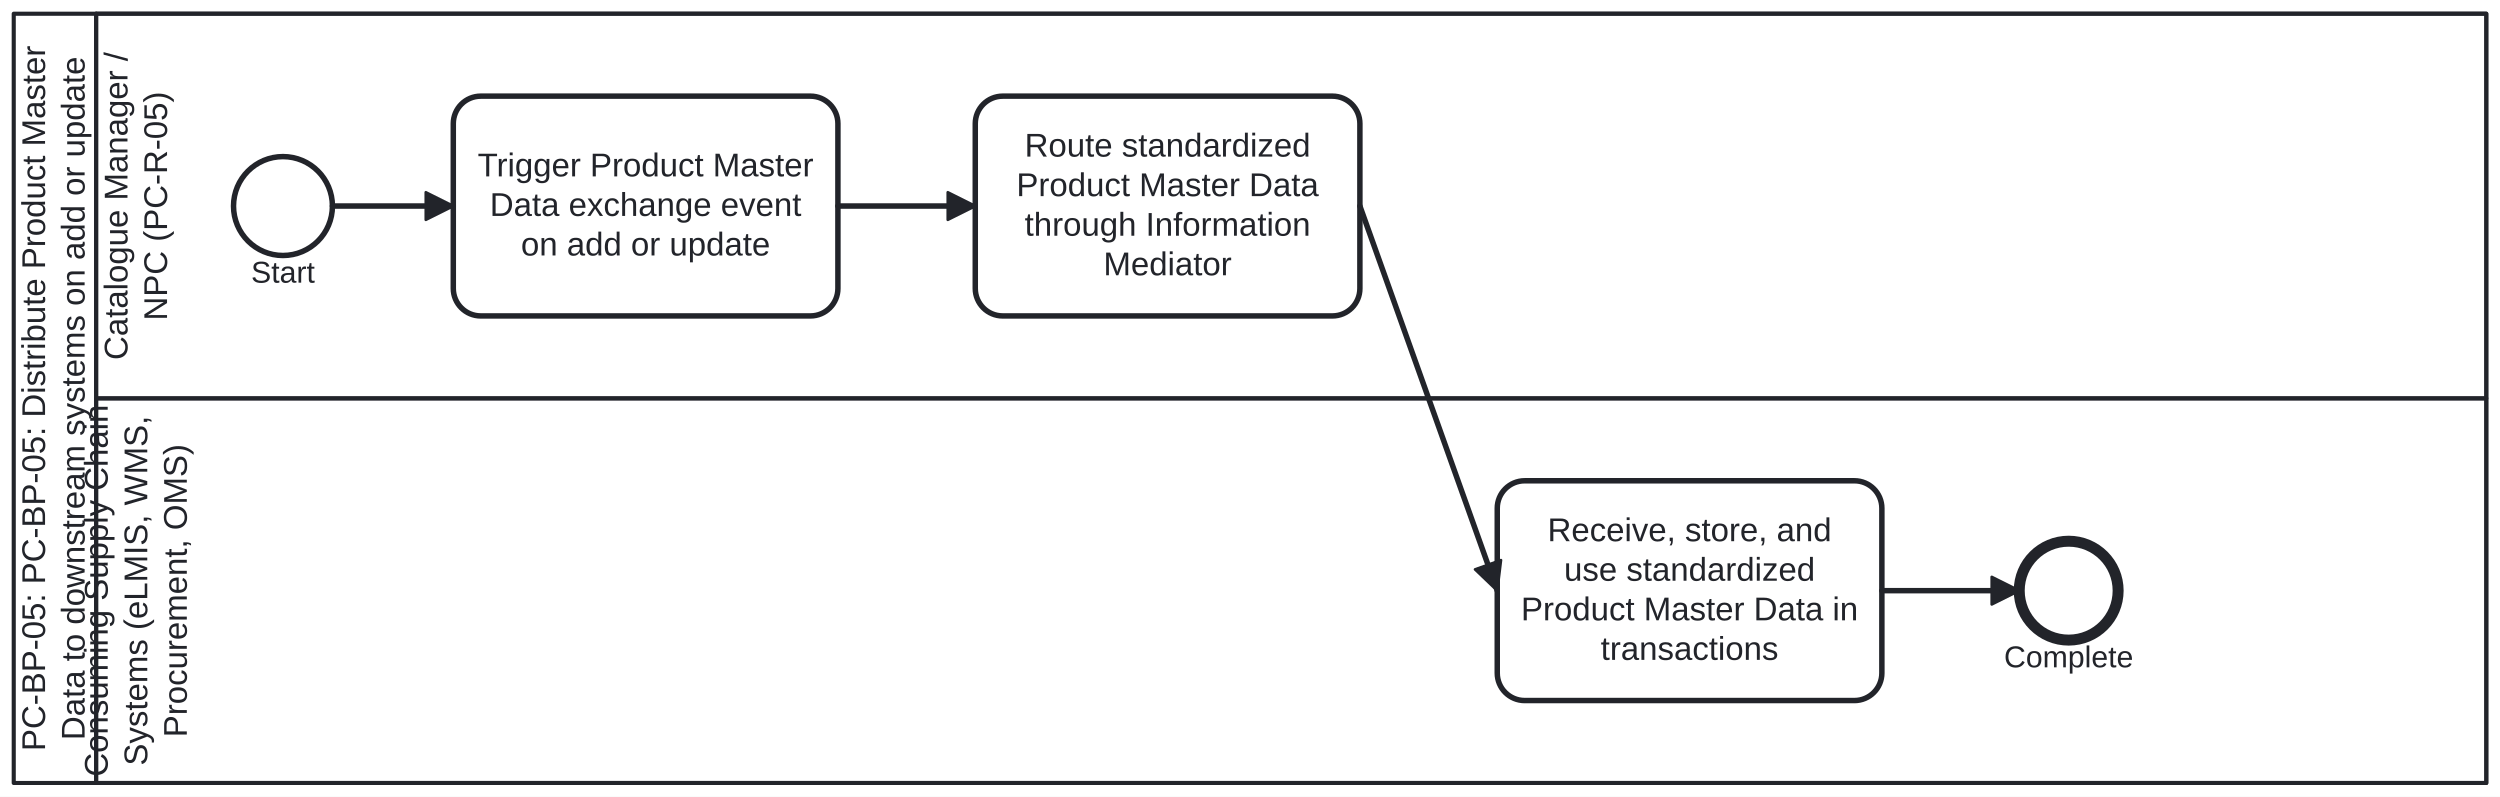
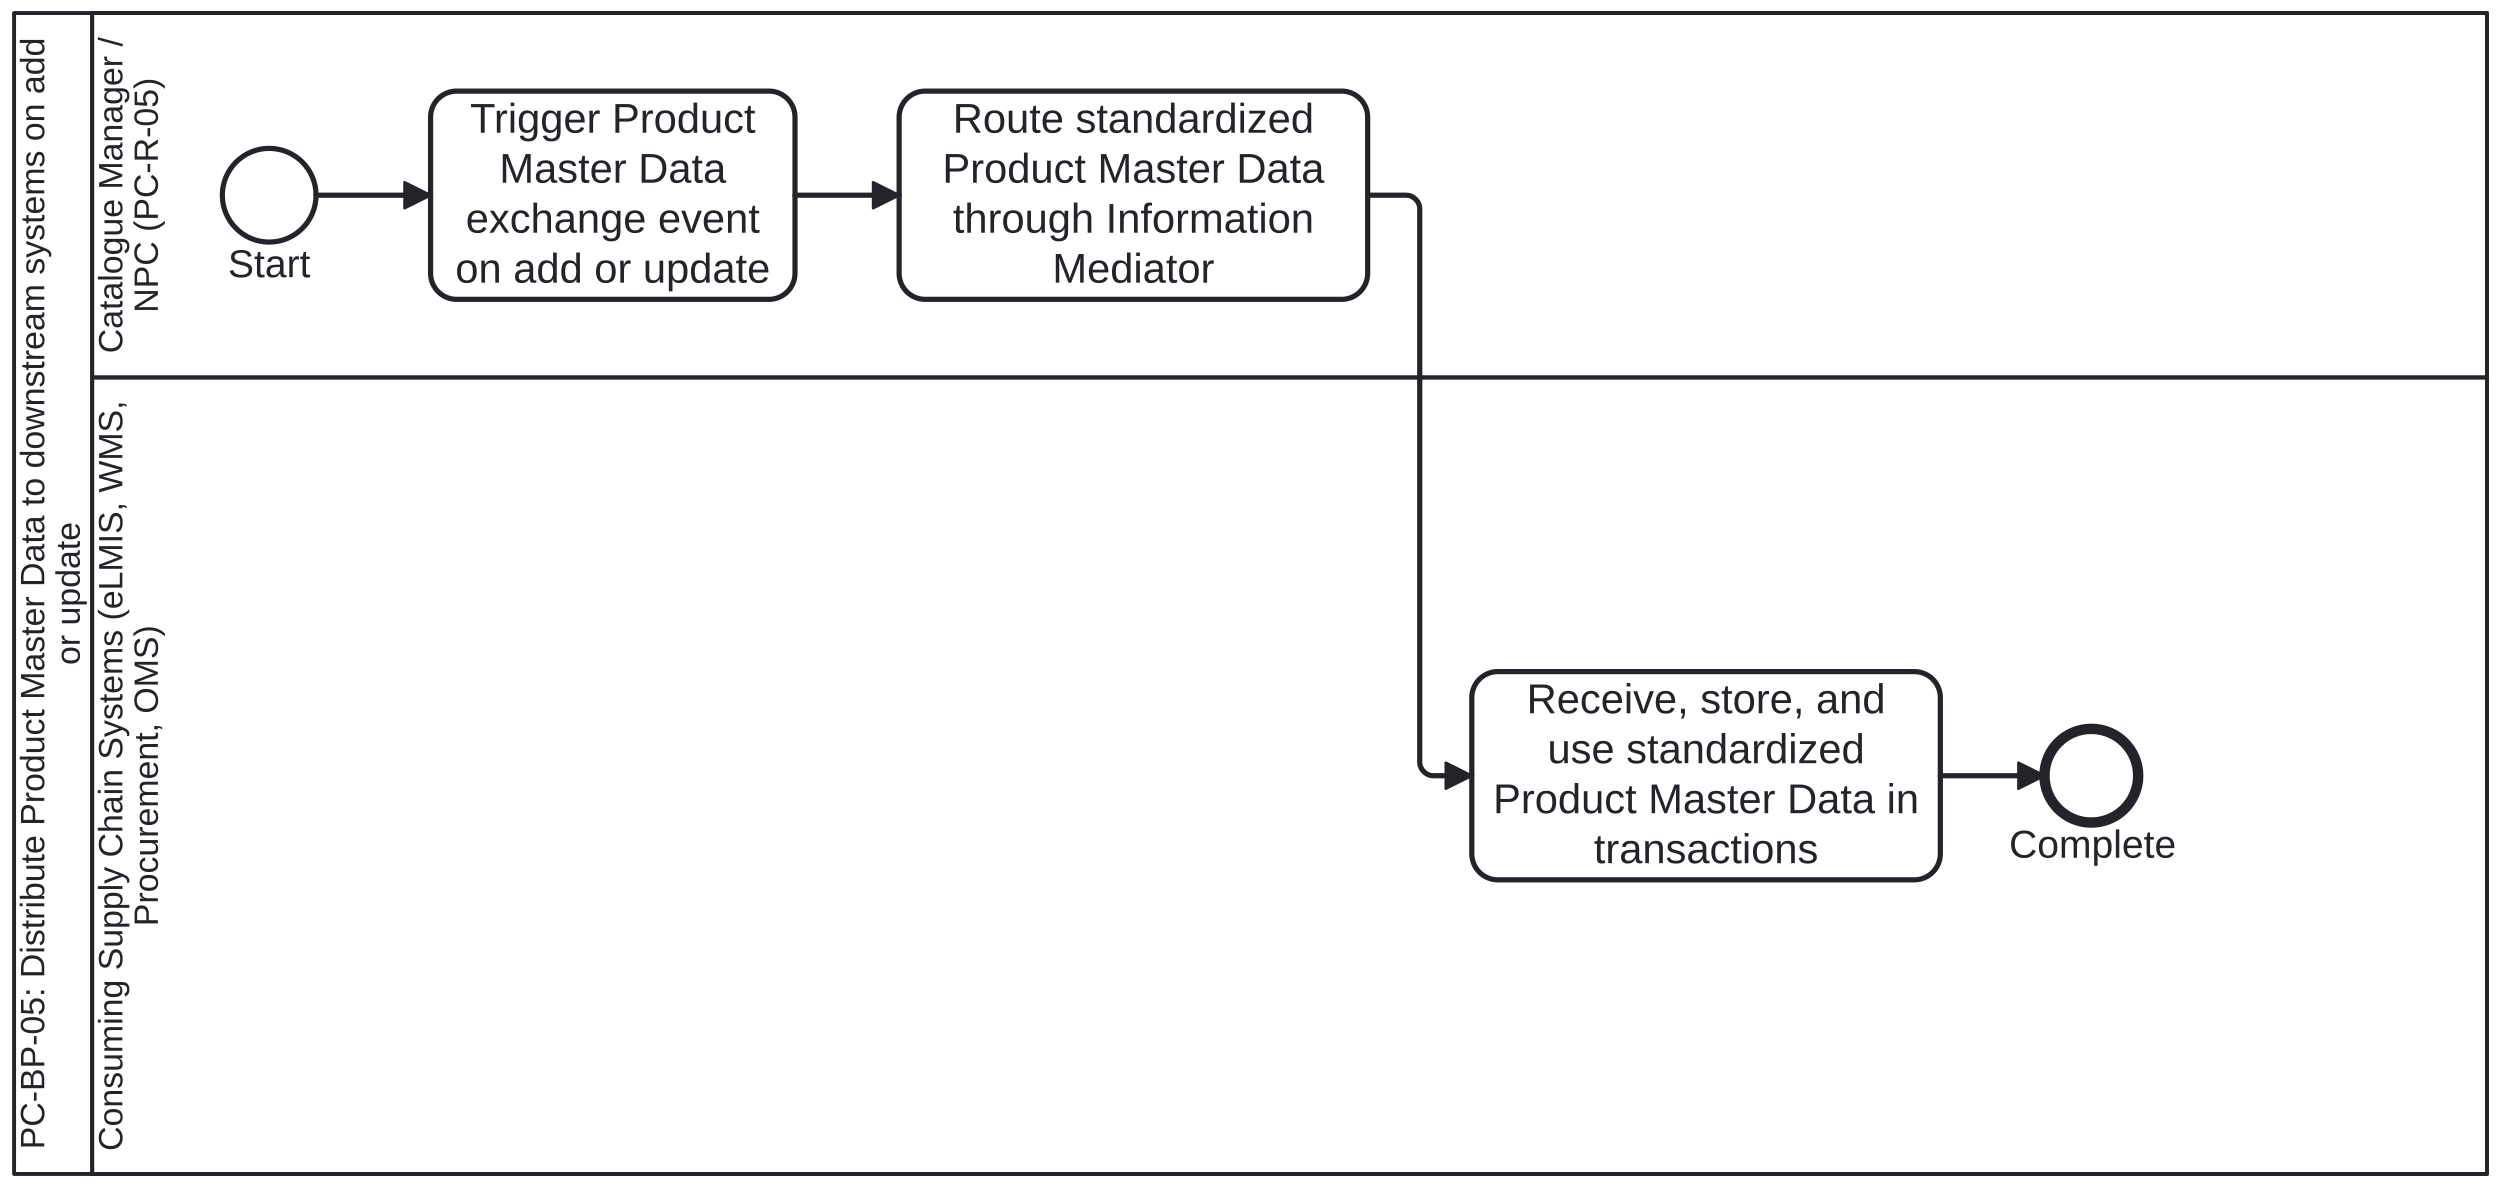
- <svg xmlns="http://www.w3.org/2000/svg" width="100%" style="max-width:100%;height:auto" viewBox="95 55 910 290" version="1.1">
-   <rect x="95" y="55" width="910" height="290" fill="#ffffff" />
+ <svg xmlns="http://www.w3.org/2000/svg" width="100%" style="max-width:100%;height:auto" viewBox="94.588 55 960.412 456" version="1.1">
+   <rect x="94.588" y="55" width="960.412" height="456" fill="#ffffff" />
  <g class="djs-group">
    <g class="djs-element djs-shape" data-element-id="Participant_PC_BP_05" style="display: block;" transform="matrix(1 0 0 1 100 60)">
      <g class="djs-visual">
-         <rect x="0" y="0" width="900" height="280" rx="0" ry="0" style="stroke-linecap: round; stroke-linejoin: round; stroke: rgb(34, 36, 42); stroke-width: 1.5px; fill: white; fill-opacity: 0.95;" />
-         <path style="fill: none; stroke-linecap: round; stroke-linejoin: round; stroke: rgb(34, 36, 42); stroke-width: 1.5px;" d="M30,0L30,280" />
-         <text lineHeight="1.2" class="djs-label" style="font-family: Arial, sans-serif; font-size: 12px; font-weight: normal; fill: rgb(34, 36, 42);" transform="matrix(-1.83697e-16 -1 1 -1.83697e-16 0 280)">
-           <tspan x="11.624" y="11.4">PC-BP-05: PC-BP-05: Distribute Product Master </tspan>
-           <tspan x="15.6" y="25.8">Data to downstream systems on add or update</tspan>
+         <rect x="0" y="0" width="950" height="446" rx="0" ry="0" style="stroke-linecap: round; stroke-linejoin: round; stroke: rgb(34, 36, 42); stroke-width: 1.5px; fill: white; fill-opacity: 0.95;" />
+         <path style="fill: none; stroke-linecap: round; stroke-linejoin: round; stroke: rgb(34, 36, 42); stroke-width: 1.5px;" d="M30,0L30,446" />
+         <text lineHeight="1.05" class="djs-label" transform="matrix(-1.83697e-16 -1 1 -1.83697e-16 0 446)" style="font-family: Arial, sans-serif; font-size: 13px; font-weight: normal; fill: rgb(34, 36, 42);">
+           <tspan x="9.497" y="11.588">PC-BP-05: Distribute Product Master Data to downstream systems on add </tspan>
+           <tspan x="195.534" y="25.238">or update</tspan>
        </text>
      </g>
-       <rect class="djs-hit djs-hit-all" x="0" y="0" width="900" height="280" style="fill: none; stroke-opacity: 0; stroke: white; stroke-width: 15px;" />
+       <rect class="djs-hit djs-hit-all" x="0" y="0" width="950" height="446" style="fill: none; stroke-opacity: 0; stroke: white; stroke-width: 15px;" />
    </g>
    <g class="djs-children">
      <g class="djs-group">
        <g class="djs-element djs-shape" data-element-id="Lane_2" style="display: block;" transform="matrix(1 0 0 1 130 200)">
          <g class="djs-visual">
-             <rect x="0" y="0" width="870" height="140" rx="0" ry="0" style="stroke-linecap: round; stroke-linejoin: round; stroke: rgb(34, 36, 42); stroke-width: 1.5px; fill: white; fill-opacity: 0.25;" />
-             <text lineHeight="1.2" class="djs-label" style="font-family: Arial, sans-serif; font-size: 12px; font-weight: normal; fill: rgb(34, 36, 42);" transform="matrix(-1.83697e-16 -1 1 -1.83697e-16 0 140)">
-               <tspan x="2.295" y="4.2">Consuming Supply Chain</tspan>
-               <tspan x="6.326" y="18.6">Systems (eLMIS, WMS, </tspan>
-               <tspan x="16.653" y="33">Procurement, OMS)</tspan>
+             <rect x="0" y="0" width="920" height="306" rx="0" ry="0" style="stroke-linecap: round; stroke-linejoin: round; stroke: rgb(34, 36, 42); stroke-width: 1.5px; fill: white; fill-opacity: 0.25;" />
+             <text lineHeight="1.05" class="djs-label" transform="matrix(-1.83697e-16 -1 1 -1.83697e-16 0 306)" style="font-family: Arial, sans-serif; font-size: 13px; font-weight: normal; fill: rgb(34, 36, 42);">
+               <tspan x="8.867" y="11.588">Consuming Supply Chain Systems (eLMIS, WMS, </tspan>
+               <tspan x="95.208" y="25.238">Procurement, OMS)</tspan>
            </text>
          </g>
-           <rect class="djs-hit djs-hit-all" x="0" y="0" width="870" height="140" style="fill: none; stroke-opacity: 0; stroke: white; stroke-width: 15px;" />
+           <rect class="djs-hit djs-hit-all" x="0" y="0" width="920" height="306" style="fill: none; stroke-opacity: 0; stroke: white; stroke-width: 15px;" />
        </g>
      </g>
      <g class="djs-group">
        <g class="djs-element djs-shape" data-element-id="Lane_1" style="display: block;" transform="matrix(1 0 0 1 130 60)">
          <g class="djs-visual">
-             <rect x="0" y="0" width="870" height="140" rx="0" ry="0" style="stroke-linecap: round; stroke-linejoin: round; stroke: rgb(34, 36, 42); stroke-width: 1.5px; fill: white; fill-opacity: 0.25;" />
-             <text lineHeight="1.2" class="djs-label" style="font-family: Arial, sans-serif; font-size: 12px; font-weight: normal; fill: rgb(34, 36, 42);" transform="matrix(-1.83697e-16 -1 1 -1.83697e-16 0 140)">
-               <tspan x="13.964" y="11.4">Catalogue Manager / </tspan>
-               <tspan x="28.331" y="25.8">NPC (PC-R-05)</tspan>
+             <rect x="0" y="0" width="920" height="140" rx="0" ry="0" style="stroke-linecap: round; stroke-linejoin: round; stroke: rgb(34, 36, 42); stroke-width: 1.5px; fill: white; fill-opacity: 0.25;" />
+             <text lineHeight="1.05" class="djs-label" transform="matrix(-1.83697e-16 -1 1 -1.83697e-16 0 140)" style="font-family: Arial, sans-serif; font-size: 13px; font-weight: normal; fill: rgb(34, 36, 42);">
+               <tspan x="9.294" y="11.588">Catalogue Manager / </tspan>
+               <tspan x="24.859" y="25.238">NPC (PC-R-05)</tspan>
            </text>
          </g>
-           <rect class="djs-hit djs-hit-all" x="0" y="0" width="870" height="140" style="fill: none; stroke-opacity: 0; stroke: white; stroke-width: 15px;" />
+           <rect class="djs-hit djs-hit-all" x="0" y="0" width="920" height="140" style="fill: none; stroke-opacity: 0; stroke: white; stroke-width: 15px;" />
        </g>
      </g>
      <g class="djs-group">
        <g class="djs-element djs-shape" data-element-id="StartEvent_1" style="display: block;" transform="matrix(1 0 0 1 180 112)">
          <g class="djs-visual">
            <circle cx="18" cy="18" r="18" style="stroke-linecap: round; stroke-linejoin: round; stroke: rgb(34, 36, 42); stroke-width: 2px; fill: white; fill-opacity: 0.95;" />
          </g>
          <rect class="djs-hit djs-hit-all" x="0" y="0" width="36" height="36" style="fill: none; stroke-opacity: 0; stroke: white; stroke-width: 15px;" />
        </g>
      </g>
      <g class="djs-group">
-         <g class="djs-element djs-shape" data-element-id="StartEvent_1_label" style="display: block;" transform="matrix(1 0 0 1 186 148)">
+         <g class="djs-element djs-shape" data-element-id="StartEvent_1_label" style="display: block;" transform="matrix(1 0 0 1 182 148)">
          <g class="djs-visual">
-             <text lineHeight="1.2" class="djs-label" style="font-family: Arial, sans-serif; font-size: 11px; font-weight: normal; fill: rgb(34, 36, 42);">
-               <tspan x="0.385" y="9.9">Start</tspan>
+             <text lineHeight="1.2" class="djs-label" style="font-family: Arial, sans-serif; font-size: 15px; font-weight: normal; fill: rgb(34, 36, 42);">
+               <tspan x="0.161" y="13.5">Start</tspan>
            </text>
          </g>
-           <rect class="djs-hit djs-hit-all" x="0" y="0" width="24" height="14" style="fill: none; stroke-opacity: 0; stroke: white; stroke-width: 15px;" />
+           <rect class="djs-hit djs-hit-all" x="0" y="0" width="32" height="18" style="fill: none; stroke-opacity: 0; stroke: white; stroke-width: 15px;" />
        </g>
      </g>
      <g class="djs-group">
        <g class="djs-element djs-shape" data-element-id="Task_1" style="display: block;" transform="matrix(1 0 0 1 260 90)">
          <g class="djs-visual">
            <rect x="0" y="0" width="140" height="80" rx="10" ry="10" style="stroke-linecap: round; stroke-linejoin: round; stroke: rgb(34, 36, 42); stroke-width: 2px; fill: white; fill-opacity: 0.95;" />
-             <text lineHeight="1.2" class="djs-label" style="font-family: Arial, sans-serif; font-size: 12px; font-weight: normal; fill: rgb(34, 36, 42);">
-               <tspan x="8.869" y="29.2">Trigger Product Master</tspan>
-               <tspan x="13.293" y="43.6">Data exchange event </tspan>
-               <tspan x="24.628" y="58">on add or update</tspan>
+             <text lineHeight="1.2" class="djs-label" style="font-family: Arial, sans-serif; font-size: 16px; font-weight: normal; fill: rgb(34, 36, 42);">
+               <tspan x="15.164" y="16">Trigger Product </tspan>
+               <tspan x="26.43" y="35.2">Master Data </tspan>
+               <tspan x="13.512" y="54.4">exchange event </tspan>
+               <tspan x="9.504" y="73.6">on add or update</tspan>
            </text>
          </g>
          <rect class="djs-hit djs-hit-all" x="0" y="0" width="140" height="80" style="fill: none; stroke-opacity: 0; stroke: white; stroke-width: 15px;" />
        </g>
      </g>
      <g class="djs-group">
-         <g class="djs-element djs-shape" data-element-id="Task_2" style="display: block;" transform="matrix(1 0 0 1 450 90)">
+         <g class="djs-element djs-shape" data-element-id="Task_2" style="display: block;" transform="matrix(1 0 0 1 440 90)">
          <g class="djs-visual">
-             <rect x="0" y="0" width="140" height="80" rx="10" ry="10" style="stroke-linecap: round; stroke-linejoin: round; stroke: rgb(34, 36, 42); stroke-width: 2px; fill: white; fill-opacity: 0.95;" />
-             <text lineHeight="1.2" class="djs-label" style="font-family: Arial, sans-serif; font-size: 12px; font-weight: normal; fill: rgb(34, 36, 42);">
-               <tspan x="17.966" y="22">Route standardized </tspan>
-               <tspan x="14.978" y="36.4">Product Master Data </tspan>
-               <tspan x="17.969" y="50.8">through Information </tspan>
-               <tspan x="46.656" y="65.2">Mediator</tspan>
+             <rect x="0" y="0" width="180" height="80" rx="10" ry="10" style="stroke-linecap: round; stroke-linejoin: round; stroke: rgb(34, 36, 42); stroke-width: 2px; fill: white; fill-opacity: 0.95;" />
+             <text lineHeight="1.2" class="djs-label" style="font-family: Arial, sans-serif; font-size: 16px; font-weight: normal; fill: rgb(34, 36, 42);">
+               <tspan x="20.621" y="16">Route standardized </tspan>
+               <tspan x="16.637" y="35.2">Product Master Data </tspan>
+               <tspan x="20.625" y="54.4">through Information </tspan>
+               <tspan x="58.875" y="73.6">Mediator</tspan>
            </text>
          </g>
-           <rect class="djs-hit djs-hit-all" x="0" y="0" width="140" height="80" style="fill: none; stroke-opacity: 0; stroke: white; stroke-width: 15px;" />
+           <rect class="djs-hit djs-hit-all" x="0" y="0" width="180" height="80" style="fill: none; stroke-opacity: 0; stroke: white; stroke-width: 15px;" />
        </g>
      </g>
      <g class="djs-group">
-         <g class="djs-element djs-shape" data-element-id="Task_3" style="display: block;" transform="matrix(1 0 0 1 640 230)">
+         <g class="djs-element djs-shape" data-element-id="Task_3" style="display: block;" transform="matrix(1 0 0 1 660 313)">
          <g class="djs-visual">
-             <rect x="0" y="0" width="140" height="80" rx="10" ry="10" style="stroke-linecap: round; stroke-linejoin: round; stroke: rgb(34, 36, 42); stroke-width: 2px; fill: white; fill-opacity: 0.95;" />
-             <text lineHeight="1.2" class="djs-label" style="font-family: Arial, sans-serif; font-size: 12px; font-weight: normal; fill: rgb(34, 36, 42);">
-               <tspan x="18.306" y="22">Receive, store, and </tspan>
-               <tspan x="24.303" y="36.4">use standardized </tspan>
-               <tspan x="8.641" y="50.8">Product Master Data in </tspan>
-               <tspan x="37.65" y="65.2">transactions</tspan>
+             <rect x="0" y="0" width="180" height="80" rx="10" ry="10" style="stroke-linecap: round; stroke-linejoin: round; stroke: rgb(34, 36, 42); stroke-width: 2px; fill: white; fill-opacity: 0.95;" />
+             <text lineHeight="1.2" class="djs-label" style="font-family: Arial, sans-serif; font-size: 16px; font-weight: normal; fill: rgb(34, 36, 42);">
+               <tspan x="21.074" y="16">Receive, store, and </tspan>
+               <tspan x="29.07" y="35.2">use standardized </tspan>
+               <tspan x="8.188" y="54.4">Product Master Data in</tspan>
+               <tspan x="46.867" y="73.6">transactions</tspan>
            </text>
          </g>
-           <rect class="djs-hit djs-hit-all" x="0" y="0" width="140" height="80" style="fill: none; stroke-opacity: 0; stroke: white; stroke-width: 15px;" />
+           <rect class="djs-hit djs-hit-all" x="0" y="0" width="180" height="80" style="fill: none; stroke-opacity: 0; stroke: white; stroke-width: 15px;" />
        </g>
      </g>
      <g class="djs-group">
-         <g class="djs-element djs-shape" data-element-id="EndEvent_1" style="display: block;" transform="matrix(1 0 0 1 830 252)">
+         <g class="djs-element djs-shape" data-element-id="EndEvent_1" style="display: block;" transform="matrix(1 0 0 1 880 335)">
          <g class="djs-visual">
            <circle cx="18" cy="18" r="18" style="stroke-linecap: round; stroke-linejoin: round; stroke: rgb(34, 36, 42); stroke-width: 4px; fill: white; fill-opacity: 0.95;" />
          </g>
          <rect class="djs-hit djs-hit-all" x="0" y="0" width="36" height="36" style="fill: none; stroke-opacity: 0; stroke: white; stroke-width: 15px;" />
        </g>
      </g>
      <g class="djs-group">
-         <g class="djs-element djs-shape" data-element-id="EndEvent_1_label" style="display: block;" transform="matrix(1 0 0 1 824 288)">
+         <g class="djs-element djs-shape" data-element-id="EndEvent_1_label" style="display: block;" transform="matrix(1 0 0 1 866 371)">
          <g class="djs-visual">
-             <text lineHeight="1.2" class="djs-label" style="font-family: Arial, sans-serif; font-size: 11px; font-weight: normal; fill: rgb(34, 36, 42);">
-               <tspan x="0.461" y="9.9">Complete</tspan>
+             <text lineHeight="1.2" class="djs-label" style="font-family: Arial, sans-serif; font-size: 15px; font-weight: normal; fill: rgb(34, 36, 42);">
+               <tspan x="0.402" y="13.5">Complete</tspan>
            </text>
          </g>
-           <rect class="djs-hit djs-hit-all" x="0" y="0" width="48" height="14" style="fill: none; stroke-opacity: 0; stroke: white; stroke-width: 15px;" />
+           <rect class="djs-hit djs-hit-all" x="0" y="0" width="65" height="18" style="fill: none; stroke-opacity: 0; stroke: white; stroke-width: 15px;" />
        </g>
      </g>
      <g class="djs-group">
        <g class="djs-element djs-connection" data-element-id="Flow_0" style="display: block;">
          <g class="djs-visual">
            <defs>
              <marker id="bpmn-marker-1" viewBox="0 0 20 20" refX="11" refY="10" markerWidth="10" markerHeight="10" orient="auto">
                <path d="M 1 5 L 11 10 L 1 15 Z" style="stroke-linecap: round; stroke-linejoin: round; stroke: rgb(34, 36, 42); stroke-width: 1px; fill: rgb(34, 36, 42);" />
              </marker>
            </defs>
            <path data-corner-radius="5" style="fill: none; stroke-linecap: round; stroke-linejoin: round; stroke: rgb(34, 36, 42); stroke-width: 2px; marker-end: url('#bpmn-marker-1');" d="M216,130L260,130" />
          </g>
          <path d="M216,130L260,130" class="djs-hit djs-hit-stroke" style="fill: none; stroke-opacity: 0; stroke: white; stroke-width: 15px;" />
        </g>
      </g>
      <g class="djs-group">
        <g class="djs-element djs-connection" data-element-id="Flow_1" style="display: block;">
          <g class="djs-visual">
            <defs>
              <marker id="bpmn-marker-2" viewBox="0 0 20 20" refX="11" refY="10" markerWidth="10" markerHeight="10" orient="auto">
                <path d="M 1 5 L 11 10 L 1 15 Z" style="stroke-linecap: round; stroke-linejoin: round; stroke: rgb(34, 36, 42); stroke-width: 1px; fill: rgb(34, 36, 42);" />
              </marker>
            </defs>
-             <path data-corner-radius="5" style="fill: none; stroke-linecap: round; stroke-linejoin: round; stroke: rgb(34, 36, 42); stroke-width: 2px; marker-end: url('#bpmn-marker-2');" d="M400,130L450,130" />
+             <path data-corner-radius="5" style="fill: none; stroke-linecap: round; stroke-linejoin: round; stroke: rgb(34, 36, 42); stroke-width: 2px; marker-end: url('#bpmn-marker-2');" d="M400,130L440,130" />
          </g>
-           <path d="M400,130L450,130" class="djs-hit djs-hit-stroke" style="fill: none; stroke-opacity: 0; stroke: white; stroke-width: 15px;" />
+           <path d="M400,130L440,130" class="djs-hit djs-hit-stroke" style="fill: none; stroke-opacity: 0; stroke: white; stroke-width: 15px;" />
        </g>
      </g>
      <g class="djs-group">
        <g class="djs-element djs-connection" data-element-id="Flow_2" style="display: block;">
          <g class="djs-visual">
            <defs>
              <marker id="bpmn-marker-3" viewBox="0 0 20 20" refX="11" refY="10" markerWidth="10" markerHeight="10" orient="auto">
                <path d="M 1 5 L 11 10 L 1 15 Z" style="stroke-linecap: round; stroke-linejoin: round; stroke: rgb(34, 36, 42); stroke-width: 1px; fill: rgb(34, 36, 42);" />
              </marker>
            </defs>
-             <path data-corner-radius="5" style="fill: none; stroke-linecap: round; stroke-linejoin: round; stroke: rgb(34, 36, 42); stroke-width: 2px; marker-end: url('#bpmn-marker-3');" d="M590,130L640,270" />
+             <path data-corner-radius="5" style="fill: none; stroke-linecap: round; stroke-linejoin: round; stroke: rgb(34, 36, 42); stroke-width: 2px; marker-end: url('#bpmn-marker-3');" d="M620,130L635,130C637.5,130,640,132.5,640,135L640,348C640,350.5,642.5,353,645,353L660,353" />
          </g>
-           <path d="M590,130L640,270" class="djs-hit djs-hit-stroke" style="fill: none; stroke-opacity: 0; stroke: white; stroke-width: 15px;" />
+           <path d="M620,130L640,130L640,353L660,353" class="djs-hit djs-hit-stroke" style="fill: none; stroke-opacity: 0; stroke: white; stroke-width: 15px;" />
        </g>
      </g>
      <g class="djs-group">
        <g class="djs-element djs-connection" data-element-id="Flow_3" style="display: block;">
          <g class="djs-visual">
            <defs>
              <marker id="bpmn-marker-4" viewBox="0 0 20 20" refX="11" refY="10" markerWidth="10" markerHeight="10" orient="auto">
                <path d="M 1 5 L 11 10 L 1 15 Z" style="stroke-linecap: round; stroke-linejoin: round; stroke: rgb(34, 36, 42); stroke-width: 1px; fill: rgb(34, 36, 42);" />
              </marker>
            </defs>
-             <path data-corner-radius="5" style="fill: none; stroke-linecap: round; stroke-linejoin: round; stroke: rgb(34, 36, 42); stroke-width: 2px; marker-end: url('#bpmn-marker-4');" d="M780,270L830,270" />
+             <path data-corner-radius="5" style="fill: none; stroke-linecap: round; stroke-linejoin: round; stroke: rgb(34, 36, 42); stroke-width: 2px; marker-end: url('#bpmn-marker-4');" d="M840,353L880,353" />
          </g>
-           <path d="M780,270L830,270" class="djs-hit djs-hit-stroke" style="fill: none; stroke-opacity: 0; stroke: white; stroke-width: 15px;" />
+           <path d="M840,353L880,353" class="djs-hit djs-hit-stroke" style="fill: none; stroke-opacity: 0; stroke: white; stroke-width: 15px;" />
        </g>
      </g>
    </g>
  </g>
</svg>
